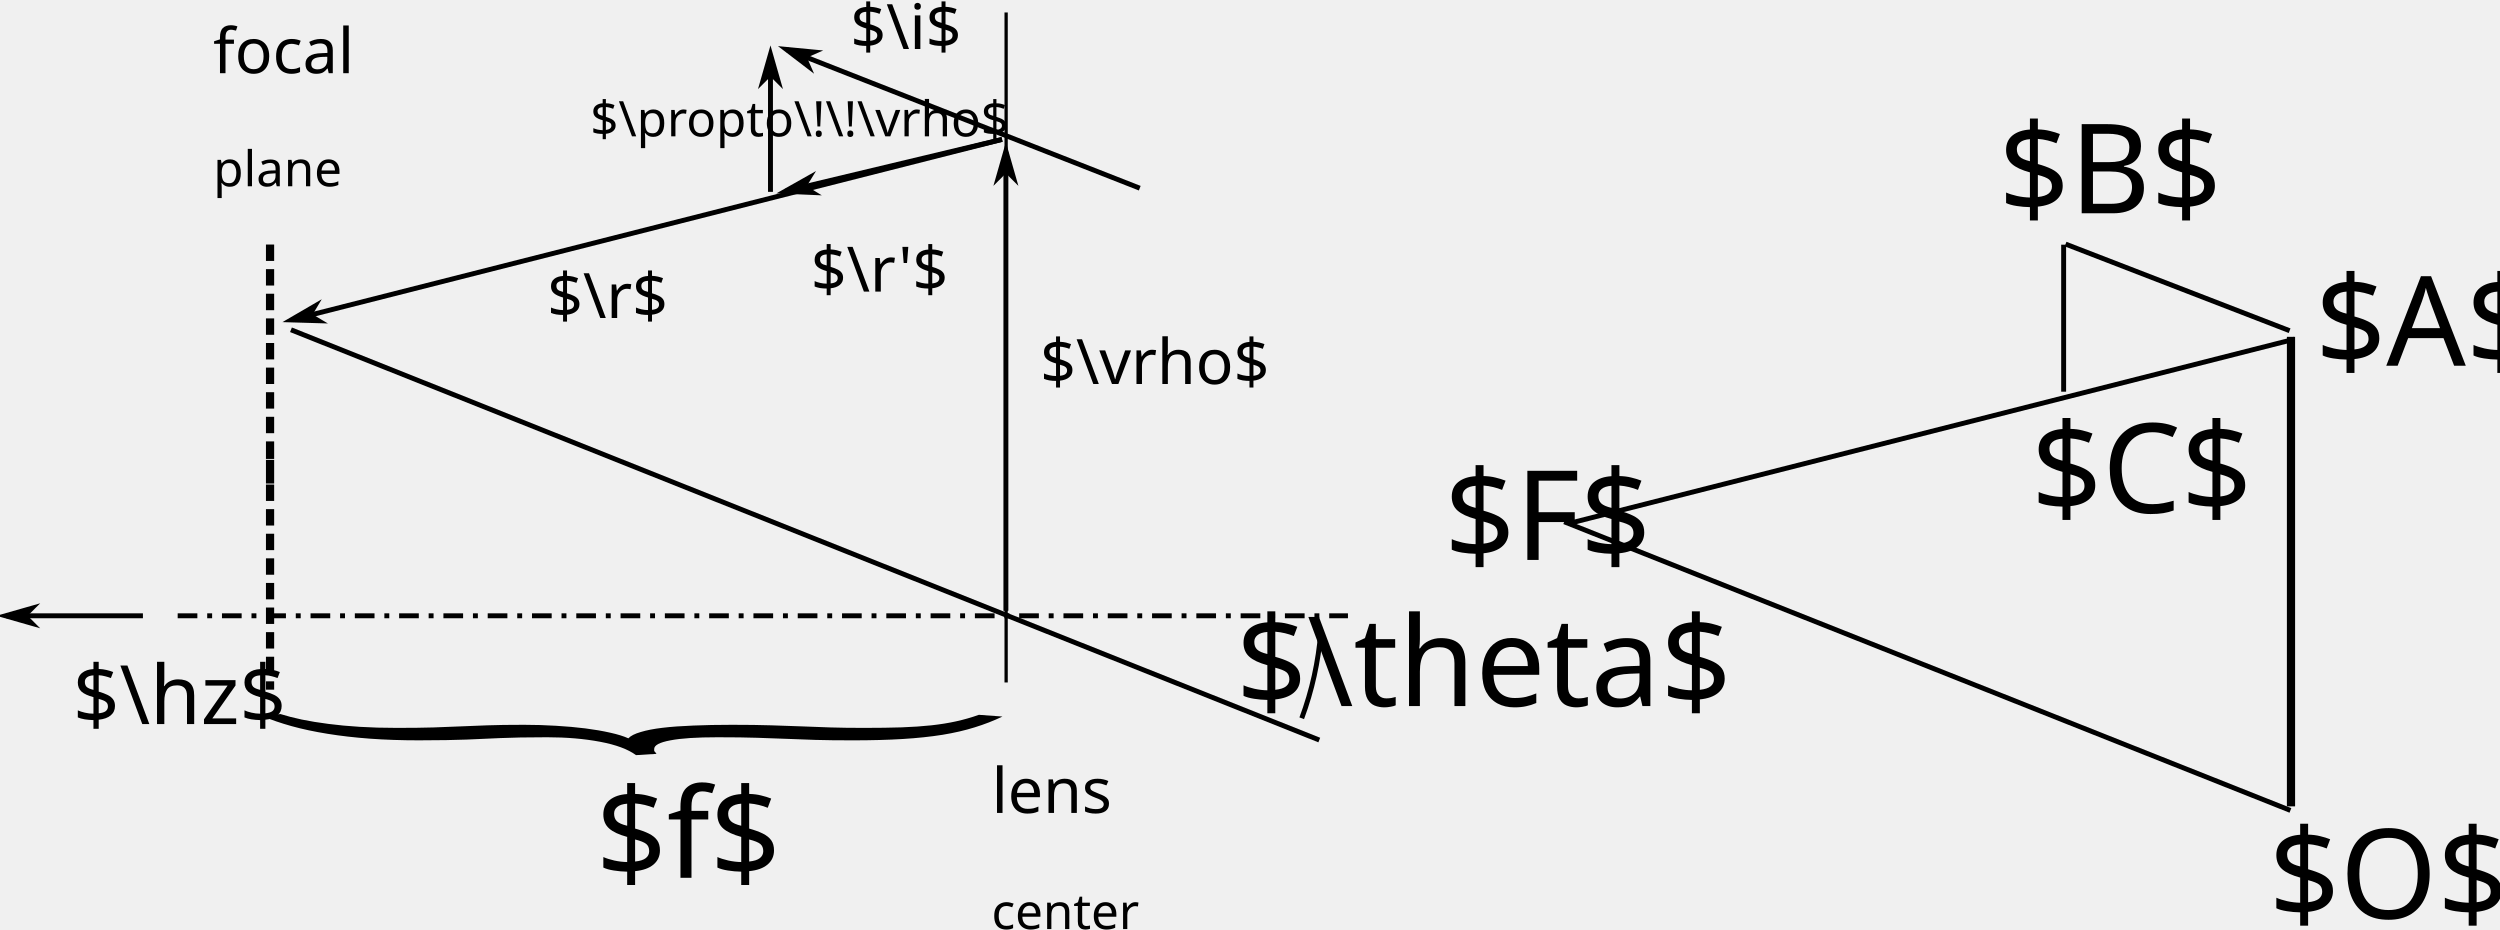
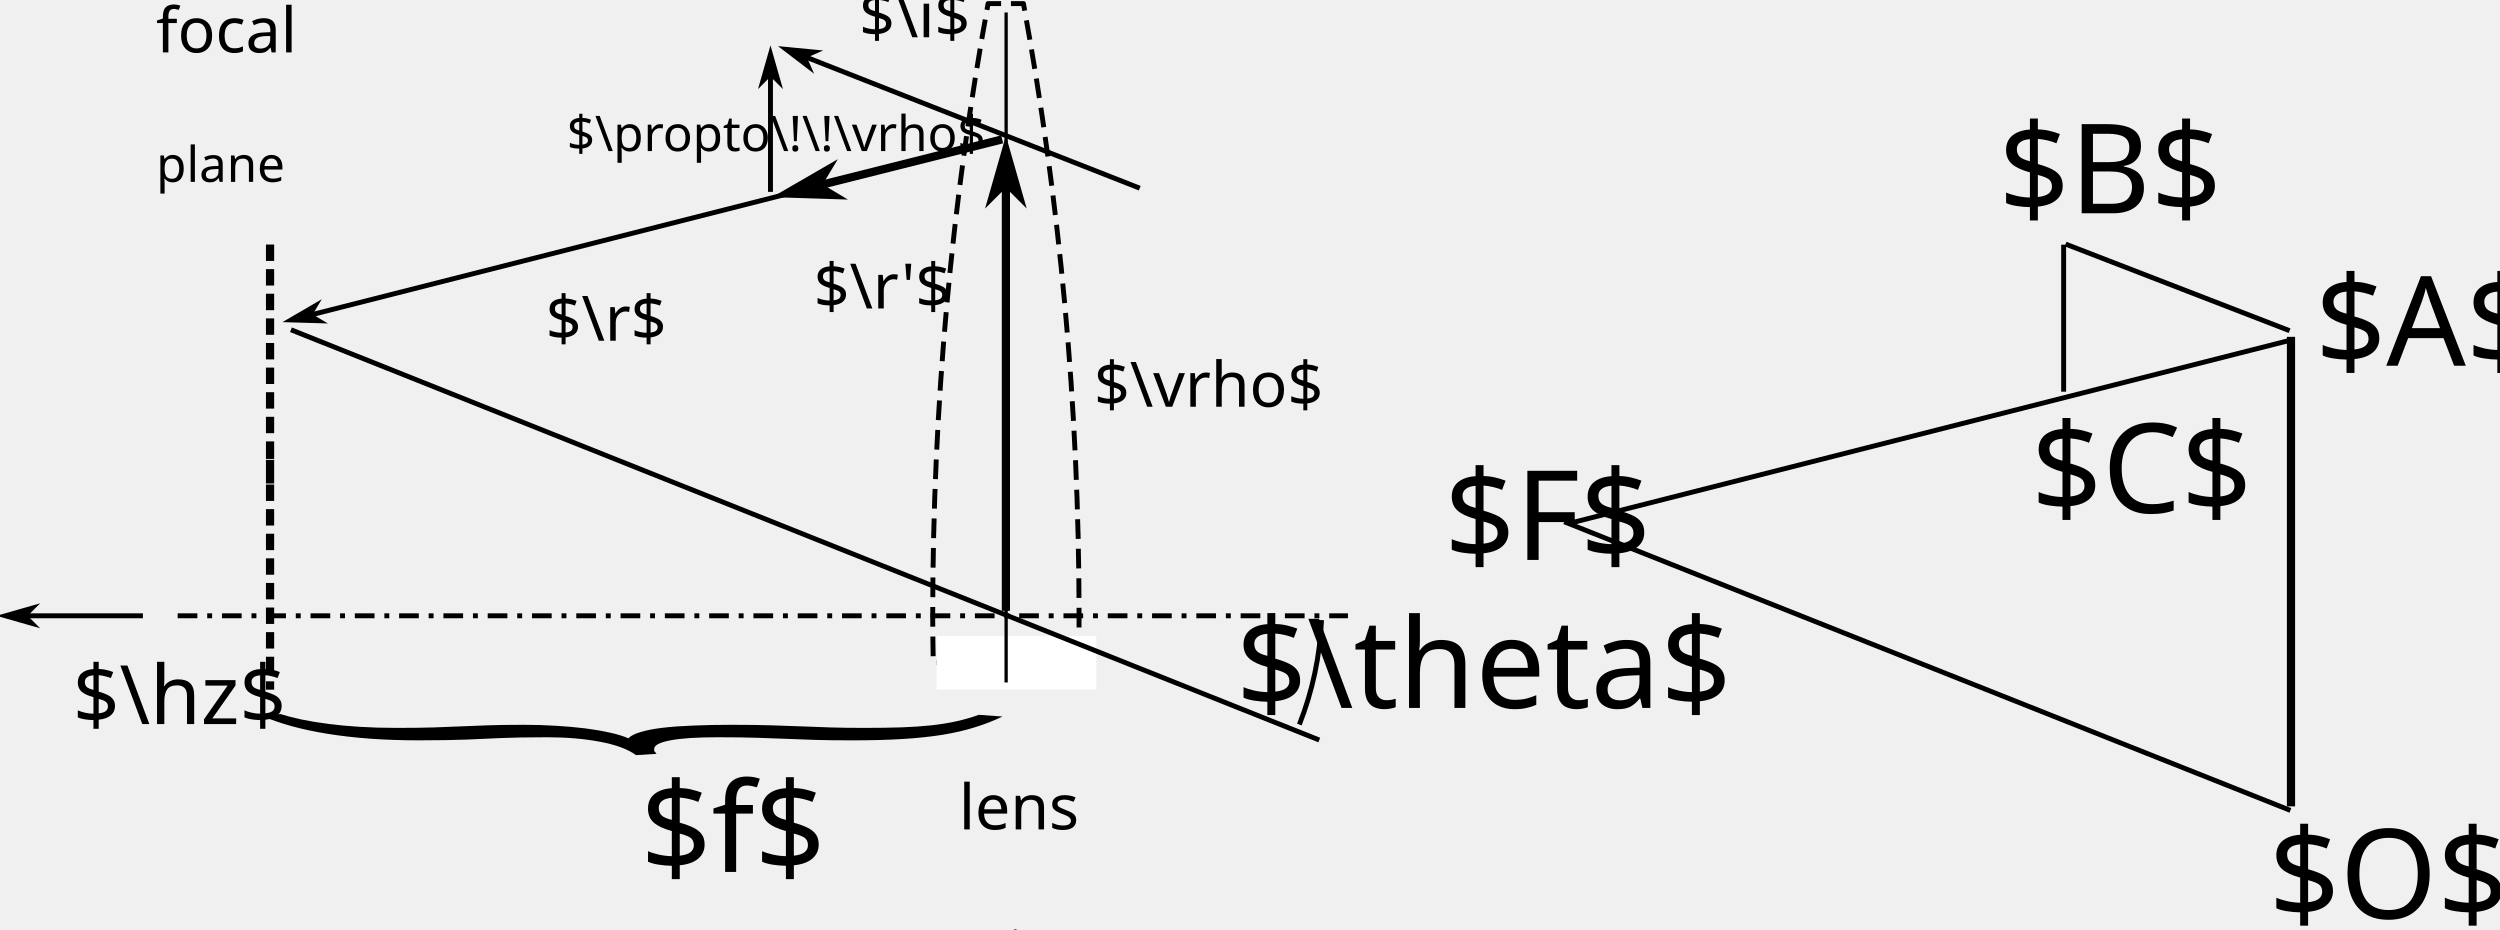
<svg xmlns="http://www.w3.org/2000/svg" width="304.811" height="113.363" id="svg2" version="1.1">
  <defs id="defs4">
    <marker orient="auto" refY="0" refX="0" id="Arrow1Mstart" style="overflow:visible">
      <path id="path3914" d="M 0,0 5,-5 -12.5,0 5,5 0,0 z" style="fill-rule:evenodd;stroke:#000000;stroke-width:1pt;marker-start:none" transform="matrix(0.4,0,0,0.4,4,0)" />
    </marker>
    <marker orient="auto" refY="0" refX="0" id="Arrow1Mend" style="overflow:visible">
      <path id="path3917" d="M 0,0 5,-5 -12.5,0 5,5 0,0 z" style="fill-rule:evenodd;stroke:#000000;stroke-width:1pt;marker-start:none" transform="matrix(-0.4,0,0,-0.4,-4,0)" />
    </marker>
    <marker orient="auto" refY="0" refX="0" id="Arrow1Mend-0" style="overflow:visible">
      <path id="path3917-3" d="M 0,0 5,-5 -12.5,0 5,5 0,0 z" style="fill-rule:evenodd;stroke:#000000;stroke-width:1pt;marker-start:none" transform="matrix(-0.4,0,0,-0.4,-4,0)" />
    </marker>
    <marker orient="auto" refY="0" refX="0" id="marker4563" style="overflow:visible">
      <path id="path4565" d="M 0,0 5,-5 -12.5,0 5,5 0,0 z" style="fill-rule:evenodd;stroke:#000000;stroke-width:1pt;marker-start:none" transform="matrix(-0.4,0,0,-0.4,-4,0)" />
    </marker>
    <marker orient="auto" refY="0" refX="0" id="marker4567" style="overflow:visible">
      <path id="path4569" d="M 0,0 5,-5 -12.5,0 5,5 0,0 z" style="fill-rule:evenodd;stroke:#000000;stroke-width:1pt;marker-start:none" transform="matrix(-0.4,0,0,-0.4,-4,0)" />
    </marker>
    <marker orient="auto" refY="0" refX="0" id="marker4571" style="overflow:visible">
      <path id="path4573" d="M 0,0 5,-5 -12.5,0 5,5 0,0 z" style="fill-rule:evenodd;stroke:#000000;stroke-width:1pt;marker-start:none" transform="matrix(-0.4,0,0,-0.4,-4,0)" />
    </marker>
    <marker orient="auto" refY="0" refX="0" id="Arrow1Mend-7" style="overflow:visible">
      <path id="path3917-6" d="M 0,0 5,-5 -12.5,0 5,5 0,0 z" style="fill-rule:evenodd;stroke:#000000;stroke-width:1pt;marker-start:none" transform="matrix(-0.4,0,0,-0.4,-4,0)" />
    </marker>
    <marker orient="auto" refY="0" refX="0" id="Arrow1Mstart-6" style="overflow:visible">
      <path id="path3914-8" d="M 0,0 5,-5 -12.5,0 5,5 0,0 z" style="fill-rule:evenodd;stroke:#000000;stroke-width:1pt;marker-start:none" transform="matrix(0.4,0,0,0.4,4,0)" />
    </marker>
  </defs>
  <g id="layer1" transform="translate(0.242858,-887.7278)">
+     <path style="fill:none;fill-opacity:1;stroke:#000000;stroke-width:0.6;stroke-linecap:butt;stroke-linejoin:round;stroke-miterlimit:4;stroke-opacity:1;stroke-dasharray:2.4, 1.2;stroke-dashoffset:1.62" d="m 120.228,888.165 c -4.441,24.213 -6.75,49.158 -6.75,74.656 0,1.906 0.037,3.788 0.062,5.688 l 17.75,0 c 0.026,-1.9 0.031,-3.781 0.031,-5.688 0,-25.5 -2.334,-50.443 -6.781,-74.656 l -4.312,0 z" id="path3876-0" />
+     <rect style="fill:#ffffff;fill-opacity:1;stroke:none" id="rect3873" width="19.464" height="6.518" x="114.196" y="77.559" transform="translate(-0.242858,887.7278)" ry="0" />
    <path style="fill:none;stroke:#000000;stroke-width:0.6;stroke-linecap:butt;stroke-linejoin:miter;stroke-miterlimit:4;stroke-opacity:1;stroke-dasharray:2.4, 1.2, 0.6, 1.2;stroke-dashoffset:0" d="m 21.42,962.808 142.686,0" id="path2985" />
    <path style="fill:none;stroke:#000000;stroke-width:0.4;stroke-linecap:butt;stroke-linejoin:miter;stroke-miterlimit:4;stroke-opacity:1;stroke-dasharray:none" d="m 122.429,889.244 c 0,69.703 0,11.992 0,81.696" id="path2987" />
    <path style="fill:none;stroke:#000000;stroke-width:1;stroke-linecap:butt;stroke-linejoin:miter;stroke-miterlimit:4;stroke-opacity:1;stroke-dasharray:2, 1;stroke-dashoffset:0" d="m 32.683,917.545 c 0,69.703 0,-15.434 0,54.269" id="path2987-4-4" />
    <path style="fill:none;stroke:#000000;stroke-width:0.6;stroke-linecap:butt;stroke-linejoin:miter;stroke-miterlimit:4;stroke-opacity:1;stroke-dasharray:none;stroke-dashoffset:0;marker-end:url(#Arrow1Mend)" d="M 138.721,910.673 95.709,893.783" id="path3113" />
    <path style="fill:none;stroke:#000000;stroke-width:0.6;stroke-linecap:butt;stroke-linejoin:miter;stroke-miterlimit:4;stroke-opacity:1;stroke-dasharray:none;stroke-dashoffset:0;marker-end:none" d="M 160.609,977.958 35.234,927.935" id="path3113-5" />
    <path style="fill:none;stroke:#000000;stroke-width:0.6;stroke-linecap:butt;stroke-linejoin:miter;stroke-miterlimit:4;stroke-opacity:1;stroke-dasharray:none;stroke-dashoffset:0;marker-end:url(#Arrow1Mend)" d="M 121.931,904.723 35.337,926.711" id="path3133" />
    <path style="fill:none;stroke:#000000;stroke-width:0.6;stroke-linecap:butt;stroke-linejoin:miter;stroke-miterlimit:4;stroke-opacity:1;stroke-dasharray:none;stroke-dashoffset:0;marker-start:url(#Arrow1Mstart);marker-end:none" d="m 93.697,894.444 0,16.676" id="path3135" />
    <path style="fill:none;stroke:#000000;stroke-width:0.6;stroke-linecap:butt;stroke-linejoin:miter;stroke-miterlimit:4;stroke-opacity:1;stroke-dasharray:none;stroke-dashoffset:0;marker-end:none" d="M 278.918,928.049 251.601,917.488" id="path3113-6" />
    <path style="fill:none;stroke:#000000;stroke-width:0.6;stroke-linecap:butt;stroke-linejoin:miter;stroke-miterlimit:4;stroke-opacity:1;stroke-dasharray:none;stroke-dashoffset:0;marker-end:none" d="M 279.014,986.538 190.475,951.346" id="path3113-5-1" />
    <path style="fill:none;stroke:#000000;stroke-width:0.6;stroke-linecap:butt;stroke-linejoin:miter;stroke-miterlimit:4;stroke-opacity:1;stroke-dasharray:none;stroke-dashoffset:0;marker-end:none" d="m 279.485,929.083 -88.192,22.404" id="path3133-0" />
    <path style="fill:none;stroke:#000000;stroke-width:0.6;stroke-linecap:butt;stroke-linejoin:miter;stroke-miterlimit:4;stroke-opacity:1;stroke-dasharray:none;stroke-dashoffset:0;marker-end:none" d="m 251.366,917.561 0,17.923" id="path3135-6" />
    <text xml:space="preserve" style="font-size:15.196px;font-style:normal;font-variant:normal;font-weight:normal;font-stretch:normal;line-height:125%;letter-spacing:0px;word-spacing:0px;fill:#000000;fill-opacity:1;stroke:none;font-family:Gentium;-inkscape-font-specification:Gentium" x="276.587" y="998.912" id="text4391-3" transform="scale(0.9991973,1.000803)">
      <tspan id="tspan4393-2" x="276.587" y="998.912">$O$</tspan>
    </text>
    <text xml:space="preserve" style="font-size:15.196px;font-style:normal;font-variant:normal;font-weight:normal;font-stretch:normal;line-height:125%;letter-spacing:0px;word-spacing:0px;fill:#000000;fill-opacity:1;stroke:none;font-family:Gentium;-inkscape-font-specification:Gentium" x="175.967" y="955.231" id="text4395-0" transform="scale(0.9991973,1.000803)">
      <tspan id="tspan4397-6" x="175.967" y="955.231">$F$</tspan>
    </text>
    <text xml:space="preserve" style="font-size:15.196px;font-style:normal;font-variant:normal;font-weight:normal;font-stretch:normal;line-height:125%;letter-spacing:0px;word-spacing:0px;fill:#000000;fill-opacity:1;stroke:none;font-family:Gentium;-inkscape-font-specification:Gentium" x="282.241" y="931.569" id="text4399-1" transform="scale(0.9991973,1.000803)">
      <tspan id="tspan4401-5" x="282.241" y="931.569">$A$</tspan>
    </text>
    <text xml:space="preserve" style="font-size:15.196px;font-style:normal;font-variant:normal;font-weight:normal;font-stretch:normal;line-height:125%;letter-spacing:0px;word-spacing:0px;fill:#000000;fill-opacity:1;stroke:none;font-family:Gentium;-inkscape-font-specification:Gentium" x="243.609" y="913" id="text4403-5" transform="scale(0.9991973,1.000803)">
      <tspan id="tspan4405-4" x="243.609" y="913">$B$</tspan>
    </text>
    <path style="fill:none;stroke:#000000;stroke-width:1px;stroke-linecap:butt;stroke-linejoin:miter;stroke-opacity:1" d="m 279.085,928.796 0,57.247" id="path4632" />
-     <path style="fill:none;stroke:#000000;stroke-width:0.6;stroke-linecap:butt;stroke-linejoin:miter;stroke-miterlimit:4;stroke-opacity:1;stroke-dasharray:none;stroke-dashoffset:0;marker-end:url(#Arrow1Mend)" d="m 121.931,904.723 -26.364,6.307" id="path3133-5" />
-     <path style="fill:none;stroke:#000000;stroke-width:0.6;stroke-linecap:butt;stroke-linejoin:miter;stroke-miterlimit:4;stroke-opacity:1;stroke-dasharray:none;marker-end:url(#Arrow1Mend-7)" d="m 122.4,962.2 0,-55.96" id="path5430" />
-     <text xml:space="preserve" style="font-size:7.639px;font-style:normal;font-variant:normal;font-weight:normal;font-stretch:normal;line-height:125%;letter-spacing:0px;word-spacing:0px;fill:#000000;fill-opacity:1;stroke:none;font-family:Gentium;-inkscape-font-specification:Gentium" x="98.642" y="923.026" id="text5624" transform="scale(0.9997188,1.000281)">
-       <tspan id="tspan5626" x="98.642" y="923.026">$\r'$</tspan>
+     <path style="fill:none;stroke:#000000;stroke-width:1;stroke-linecap:butt;stroke-linejoin:miter;stroke-miterlimit:4;stroke-opacity:1;stroke-dasharray:none;stroke-dashoffset:0;marker-end:url(#Arrow1Mend)" d="m 121.931,904.723 -26.112,6.56" id="path3133-5" />
+     <path style="fill:none;stroke:#000000;stroke-width:1;stroke-linecap:butt;stroke-linejoin:miter;stroke-miterlimit:4;stroke-opacity:1;stroke-dasharray:none;marker-end:url(#Arrow1Mend-7)" d="m 122.4,962.2 0,-55.96" id="path5430" />
+     <text xml:space="preserve" style="font-size:7.639px;font-style:normal;font-variant:normal;font-weight:normal;font-stretch:normal;line-height:125%;letter-spacing:0px;word-spacing:0px;fill:#000000;fill-opacity:1;stroke:none;font-family:Gentium;-inkscape-font-specification:Gentium" x="98.999" y="925.079" id="text5624" transform="scale(0.9997188,1.000281)">
+       <tspan id="tspan5626" x="98.999" y="925.079">$\r'$</tspan>
    </text>
-     <text xml:space="preserve" style="font-size:7.639px;font-style:normal;font-variant:normal;font-weight:normal;font-stretch:normal;line-height:125%;letter-spacing:0px;word-spacing:0px;fill:#000000;fill-opacity:1;stroke:none;font-family:Gentium;-inkscape-font-specification:Gentium" x="126.614" y="934.279" id="text5628" transform="scale(0.9997188,1.000281)">
-       <tspan id="tspan5630" x="126.614" y="934.279">$\vrho$</tspan>
+     <text xml:space="preserve" style="font-size:7.639px;font-style:normal;font-variant:normal;font-weight:normal;font-stretch:normal;line-height:125%;letter-spacing:0px;word-spacing:0px;fill:#000000;fill-opacity:1;stroke:none;font-family:Gentium;-inkscape-font-specification:Gentium" x="133.182" y="937.056" id="text5628" transform="scale(0.9997188,1.000281)">
+       <tspan id="tspan5630" x="133.182" y="937.056">$\vrho$</tspan>
    </text>
-     <text xml:space="preserve" style="font-size:7.639px;font-style:normal;font-variant:normal;font-weight:normal;font-stretch:normal;line-height:125%;letter-spacing:0px;word-spacing:0px;fill:#000000;fill-opacity:1;stroke:none;font-family:Gentium;-inkscape-font-specification:Gentium" x="66.49" y="926.241" id="text5632" transform="scale(0.9997188,1.000281)">
-       <tspan id="tspan5634" x="66.49" y="926.241">$\r$</tspan>
+     <text xml:space="preserve" style="font-size:7.639px;font-style:normal;font-variant:normal;font-weight:normal;font-stretch:normal;line-height:125%;letter-spacing:0px;word-spacing:0px;fill:#000000;fill-opacity:1;stroke:none;font-family:Gentium;-inkscape-font-specification:Gentium" x="66.311" y="929.008" id="text5632" transform="scale(0.9997188,1.000281)">
+       <tspan id="tspan5634" x="66.311" y="929.008">$\r$</tspan>
    </text>
-     <text xml:space="preserve" style="font-size:7.639px;font-style:normal;font-variant:normal;font-weight:normal;font-stretch:normal;line-height:125%;letter-spacing:0px;word-spacing:0px;fill:#000000;fill-opacity:1;stroke:none;font-family:Gentium;-inkscape-font-specification:Gentium" x="120.697" y="986.574" id="text5674" transform="scale(0.9997188,1.000281)">
-       <tspan id="tspan5676" x="120.697" y="986.574">lens</tspan>
+     <text xml:space="preserve" style="font-size:7.639px;font-style:normal;font-variant:normal;font-weight:normal;font-stretch:normal;line-height:125%;letter-spacing:0px;word-spacing:0px;fill:#000000;fill-opacity:1;stroke:none;font-family:Gentium;-inkscape-font-specification:Gentium" x="116.695" y="988.573" id="text5674" transform="scale(0.9997188,1.000281)">
+       <tspan id="tspan5676" x="116.695" y="988.573">lens</tspan>
    </text>
-     <text xml:space="preserve" style="font-size:7.639px;font-style:normal;font-variant:normal;font-weight:normal;font-stretch:normal;line-height:125%;letter-spacing:0px;word-spacing:0px;fill:#000000;fill-opacity:1;stroke:none;font-family:Gentium;-inkscape-font-specification:Gentium" x="25.759" y="896.401" id="text5678" transform="scale(0.9997188,1.000281)">
-       <tspan id="tspan5680" x="25.759" y="896.401">focal</tspan>
+     <text xml:space="preserve" style="font-size:7.639px;font-style:normal;font-variant:normal;font-weight:normal;font-stretch:normal;line-height:125%;letter-spacing:0px;word-spacing:0px;fill:#000000;fill-opacity:1;stroke:none;font-family:Gentium;-inkscape-font-specification:Gentium" x="18.793" y="893.866" id="text5678" transform="scale(0.9997188,1.000281)">
+       <tspan id="tspan5680" x="18.793" y="893.866">focal</tspan>
    </text>
-     <text xml:space="preserve" style="font-size:6px;font-style:normal;font-variant:normal;font-weight:normal;font-stretch:normal;line-height:125%;letter-spacing:0px;word-spacing:0px;fill:#000000;fill-opacity:1;stroke:none;font-family:Gentium;-inkscape-font-specification:Gentium" x="25.759" y="910.436" id="text5931">
-       <tspan id="tspan5933" x="25.759" y="910.436">plane</tspan>
+     <text xml:space="preserve" style="font-size:6px;font-style:normal;font-variant:normal;font-weight:normal;font-stretch:normal;line-height:125%;letter-spacing:0px;word-spacing:0px;fill:#000000;fill-opacity:1;stroke:none;font-family:Gentium;-inkscape-font-specification:Gentium" x="18.795" y="909.9" id="text5931">
+       <tspan id="tspan5933" x="18.795" y="909.9">plane</tspan>
    </text>
-     <text xml:space="preserve" style="font-size:6px;font-style:normal;font-variant:normal;font-weight:normal;font-stretch:normal;line-height:125%;letter-spacing:0px;word-spacing:0px;fill:#000000;fill-opacity:1;stroke:none;font-family:Gentium;-inkscape-font-specification:Gentium" x="120.652" y="1001.003" id="text5935">
-       <tspan id="tspan5937" x="120.652" y="1001.003">center</tspan>
+     <text xml:space="preserve" style="font-size:6px;font-style:normal;font-variant:normal;font-weight:normal;font-stretch:normal;line-height:125%;letter-spacing:0px;word-spacing:0px;fill:#000000;fill-opacity:1;stroke:none;font-family:Gentium;-inkscape-font-specification:Gentium" x="112.652" y="1005.003" id="text5935">
+       <tspan id="tspan5937" x="112.652" y="1005.003">center</tspan>
    </text>
    <path style="fill:none;stroke:#000000;stroke-width:0.6;stroke-linecap:butt;stroke-linejoin:miter;stroke-miterlimit:4;stroke-opacity:1;stroke-dasharray:none;stroke-dashoffset:0;marker-start:url(#Arrow1Mstart);marker-end:none" d="m 0.507,962.808 16.676,0" id="path3135-2" />
    <text xml:space="preserve" style="font-size:10px;font-style:normal;font-weight:normal;line-height:125%;letter-spacing:0px;word-spacing:0px;fill:#000000;fill-opacity:1;stroke:none;font-family:Sans;-inkscape-font-specification:Sans" x="-12.5" y="88.279" id="text3075" transform="translate(21.12027,887.7278)">
      <tspan id="tspan3077" x="-12.5" y="88.279">$\hz$</tspan>
    </text>
  </g>
  <g id="layer4" transform="translate(0.242858,-47.964)">
-     <path style="fill:none;stroke:#000000;stroke-width:0.237;stroke-miterlimit:4;stroke-opacity:1;stroke-dasharray:none;stroke-dashoffset:0" id="path4350" d="m 120.16,90.824 c -0.112,1.422 -0.421,2.821 -0.918,4.158" transform="matrix(2.530606,0,0,2.534673,-143.2846,-105.2095)" />
-     <text xml:space="preserve" style="font-size:15.196px;font-style:normal;font-variant:normal;font-weight:normal;font-stretch:normal;line-height:125%;letter-spacing:0px;word-spacing:0px;fill:#000000;fill-opacity:1;stroke:none;font-family:Gentium;-inkscape-font-specification:Gentium" x="150.557" y="133.945" id="text4352" transform="scale(0.9991973,1.000803)">
-       <tspan id="tspan4354" x="150.557" y="133.945">$\theta$</tspan>
+     <path style="fill:none;stroke:#000000;stroke-width:0.237;stroke-miterlimit:4;stroke-opacity:1;stroke-dasharray:none;stroke-dashoffset:0" id="path4350" d="m 120.195,90.26 c -0.072,1.723 -0.434,3.421 -1.068,5.024" transform="matrix(2.530606,0,0,2.534673,-143.2846,-105.2095)" />
+     <text xml:space="preserve" style="font-size:15.196px;font-style:normal;font-variant:normal;font-weight:normal;font-stretch:normal;line-height:125%;letter-spacing:0px;word-spacing:0px;fill:#000000;fill-opacity:1;stroke:none;font-family:Gentium;-inkscape-font-specification:Gentium" x="150.557" y="134.168" id="text4352" transform="scale(0.9991973,1.000803)">
+       <tspan id="tspan4354" x="150.557" y="134.168">$\theta$</tspan>
    </text>
    <g transform="matrix(0,-0.7387764,3.802205,0,-144.7999,18.28516)" style="font-size:25.384px;font-style:normal;font-variant:normal;font-weight:normal;font-stretch:normal;line-height:125%;letter-spacing:0px;word-spacing:0px;fill:#000000;fill-opacity:1;stroke:none;font-family:Gentium;-inkscape-font-specification:Gentium" id="text4358">
      <path d="m -158.019,47.014 c -0.322,0.198 -0.624,0.426 -0.905,0.682 -0.273,0.256 -0.512,0.541 -0.719,0.855 -0.207,0.306 -0.368,0.64 -0.483,1.004 -0.116,0.364 -0.174,0.76 -0.174,1.19 0,0.479 0.025,0.872 0.074,1.177 0.058,0.306 0.116,0.595 0.174,0.868 0.066,0.264 0.124,0.55 0.174,0.855 0.058,0.306 0.087,0.698 0.087,1.177 -1e-5,0.347 -0.054,0.69 -0.161,1.029 -0.099,0.331 -0.244,0.645 -0.434,0.942 -0.19,0.289 -0.426,0.554 -0.706,0.793 -0.273,0.24 -0.583,0.434 -0.93,0.583 0.413,0.074 0.76,0.207 1.041,0.397 0.289,0.182 0.521,0.413 0.694,0.694 0.174,0.281 0.297,0.611 0.372,0.992 0.083,0.372 0.124,0.785 0.124,1.239 -1e-5,0.496 -0.029,0.917 -0.087,1.264 -0.05,0.347 -0.107,0.673 -0.174,0.979 -0.058,0.306 -0.116,0.611 -0.174,0.917 -0.05,0.306 -0.074,0.665 -0.074,1.078 0,0.454 0.029,0.855 0.087,1.202 0.066,0.355 0.178,0.673 0.335,0.954 0.165,0.289 0.384,0.554 0.657,0.793 0.281,0.248 0.64,0.492 1.078,0.731 l -0.285,0.756 c -0.694,-0.281 -1.289,-0.578 -1.785,-0.892 -0.496,-0.306 -0.905,-0.649 -1.227,-1.029 -0.314,-0.38 -0.545,-0.806 -0.694,-1.277 -0.149,-0.471 -0.223,-1.004 -0.223,-1.599 -1e-5,-0.488 0.025,-0.888 0.074,-1.202 0.058,-0.322 0.116,-0.628 0.174,-0.917 0.066,-0.297 0.124,-0.611 0.174,-0.942 0.058,-0.339 0.087,-0.764 0.087,-1.277 0,-0.669 -0.169,-1.173 -0.508,-1.512 -0.331,-0.347 -0.806,-0.521 -1.425,-0.521 -0.116,8e-6 -0.202,8e-6 -0.26,0 -0.05,8e-6 -0.095,0.004 -0.136,0.012 -0.041,7e-6 -0.091,0.008 -0.149,0.025 -0.05,0.008 -0.136,0.021 -0.26,0.037 l -0.211,-0.657 c 0.975,-0.256 1.71,-0.64 2.206,-1.153 0.496,-0.512 0.744,-1.078 0.744,-1.698 0,-0.331 -0.012,-0.616 -0.037,-0.855 -0.025,-0.24 -0.058,-0.454 -0.099,-0.645 -0.033,-0.198 -0.074,-0.38 -0.124,-0.545 -0.041,-0.174 -0.083,-0.355 -0.124,-0.545 -0.033,-0.19 -0.062,-0.405 -0.087,-0.645 -0.025,-0.248 -0.037,-0.541 -0.037,-0.88 -1e-5,-0.554 0.091,-1.074 0.273,-1.562 0.19,-0.496 0.459,-0.95 0.806,-1.363 0.347,-0.421 0.768,-0.806 1.264,-1.153 0.496,-0.347 1.054,-0.661 1.673,-0.942 l 0.322,0.583 0,0" id="path4511" />
    </g>
-     <text xml:space="preserve" style="font-size:15.196px;font-style:normal;font-variant:normal;font-weight:normal;font-stretch:normal;line-height:125%;letter-spacing:0px;word-spacing:0px;fill:#000000;fill-opacity:1;stroke:none;font-family:Gentium;-inkscape-font-specification:Gentium" x="72.441" y="154.866" id="text4362" transform="scale(0.9991973,1.000803)">
-       <tspan id="tspan4364" x="72.441" y="154.866">$f$</tspan>
+     <text xml:space="preserve" style="font-size:15.196px;font-style:normal;font-variant:normal;font-weight:normal;font-stretch:normal;line-height:125%;letter-spacing:0px;word-spacing:0px;fill:#000000;fill-opacity:1;stroke:none;font-family:Gentium;-inkscape-font-specification:Gentium" x="77.891" y="154.152" id="text4362" transform="scale(0.9991973,1.000803)">
+       <tspan id="tspan4364" x="77.891" y="154.152">$f$</tspan>
    </text>
    <text xml:space="preserve" style="font-size:15.196px;font-style:normal;font-variant:normal;font-weight:normal;font-stretch:normal;line-height:125%;letter-spacing:0px;word-spacing:0px;fill:#000000;fill-opacity:1;stroke:none;font-family:Gentium;-inkscape-font-specification:Gentium" x="247.583" y="110.394" id="text4407" transform="scale(0.9991973,1.000803)">
      <tspan id="tspan4409" x="247.583" y="110.394">$C$</tspan>
    </text>
-     <text xml:space="preserve" style="font-size:7.639px;font-style:normal;font-variant:normal;font-weight:normal;font-stretch:normal;line-height:125%;letter-spacing:0px;word-spacing:0px;fill:#000000;fill-opacity:1;stroke:none;font-family:Gentium;-inkscape-font-specification:Gentium" x="103.465" y="53.918" id="text5394" transform="scale(0.9997188,1.000281)">
-       <tspan x="103.465" y="53.918" id="tspan5398">$\i$</tspan>
+     <text xml:space="preserve" style="font-size:7.639px;font-style:normal;font-variant:normal;font-weight:normal;font-stretch:normal;line-height:125%;letter-spacing:0px;word-spacing:0px;fill:#000000;fill-opacity:1;stroke:none;font-family:Gentium;-inkscape-font-specification:Gentium" x="104.536" y="52.49" id="text5394" transform="scale(0.9997188,1.000281)">
+       <tspan x="104.536" y="52.49" id="tspan5398">$\i$</tspan>
    </text>
-     <text xml:space="preserve" style="font-size:6px;font-style:normal;font-variant:normal;font-weight:normal;font-stretch:normal;line-height:125%;letter-spacing:0px;word-spacing:0px;fill:#000000;fill-opacity:1;stroke:none;font-family:Gentium;-inkscape-font-specification:Gentium" x="71.721" y="64.591" id="text5996">
-       <tspan id="tspan5998" x="71.721" y="64.591">$\propto\!\!\vrho$</tspan>
+     <text xml:space="preserve" style="font-size:6px;font-style:normal;font-variant:normal;font-weight:normal;font-stretch:normal;line-height:125%;letter-spacing:0px;word-spacing:0px;fill:#000000;fill-opacity:1;stroke:none;font-family:Gentium;-inkscape-font-specification:Gentium" x="68.864" y="66.377" id="text5996">
+       <tspan id="tspan5998" x="68.864" y="66.377">$\propto\!\!\vrho$</tspan>
    </text>
    <text xml:space="preserve" style="font-size:6px;font-style:normal;font-variant:normal;font-weight:normal;font-stretch:normal;line-height:125%;letter-spacing:0px;word-spacing:0px;fill:#000000;fill-opacity:1;stroke:none;font-family:Gentium;-inkscape-font-specification:Gentium" x="130.31" y="45.923" id="text6000" transform="translate(0,1.7373047e-5)">
      <tspan id="tspan6002" x="130.31" y="45.923" />
    </text>
  </g>
  <g id="layer3" style="display:none" transform="translate(0.242858,-47.964)">
    <path style="fill:none;stroke:#000000;stroke-width:0.5;stroke-miterlimit:4;stroke-opacity:1;stroke-dasharray:none;stroke-dashoffset:0" id="path3000" d="m 140.357,90.098 c 0,19.724 -15.99,35.714 -35.714,35.714 -19.724,0 -35.714,-15.99 -35.714,-35.714 0,-19.724 15.99,-35.714 35.714,-35.714 19.724,0 35.714,15.99 35.714,35.714 z" transform="translate(0.3571396,0)" />
    <path transform="translate(0.1941376,-0.01900869)" style="fill:none;stroke:#000000;stroke-width:0.25;stroke-miterlimit:4;stroke-opacity:1;stroke-dasharray:none;stroke-dashoffset:0" id="path3020" d="m 105.056,90.117 c 0,32.079 -26.005,58.084 -58.084,58.084 -32.079,0 -58.084,-26.005 -58.084,-58.084 0,-32.079 26.005,-58.084 58.084,-58.084 32.079,0 58.084,26.005 58.084,58.084 z" />
  </g>
</svg>
